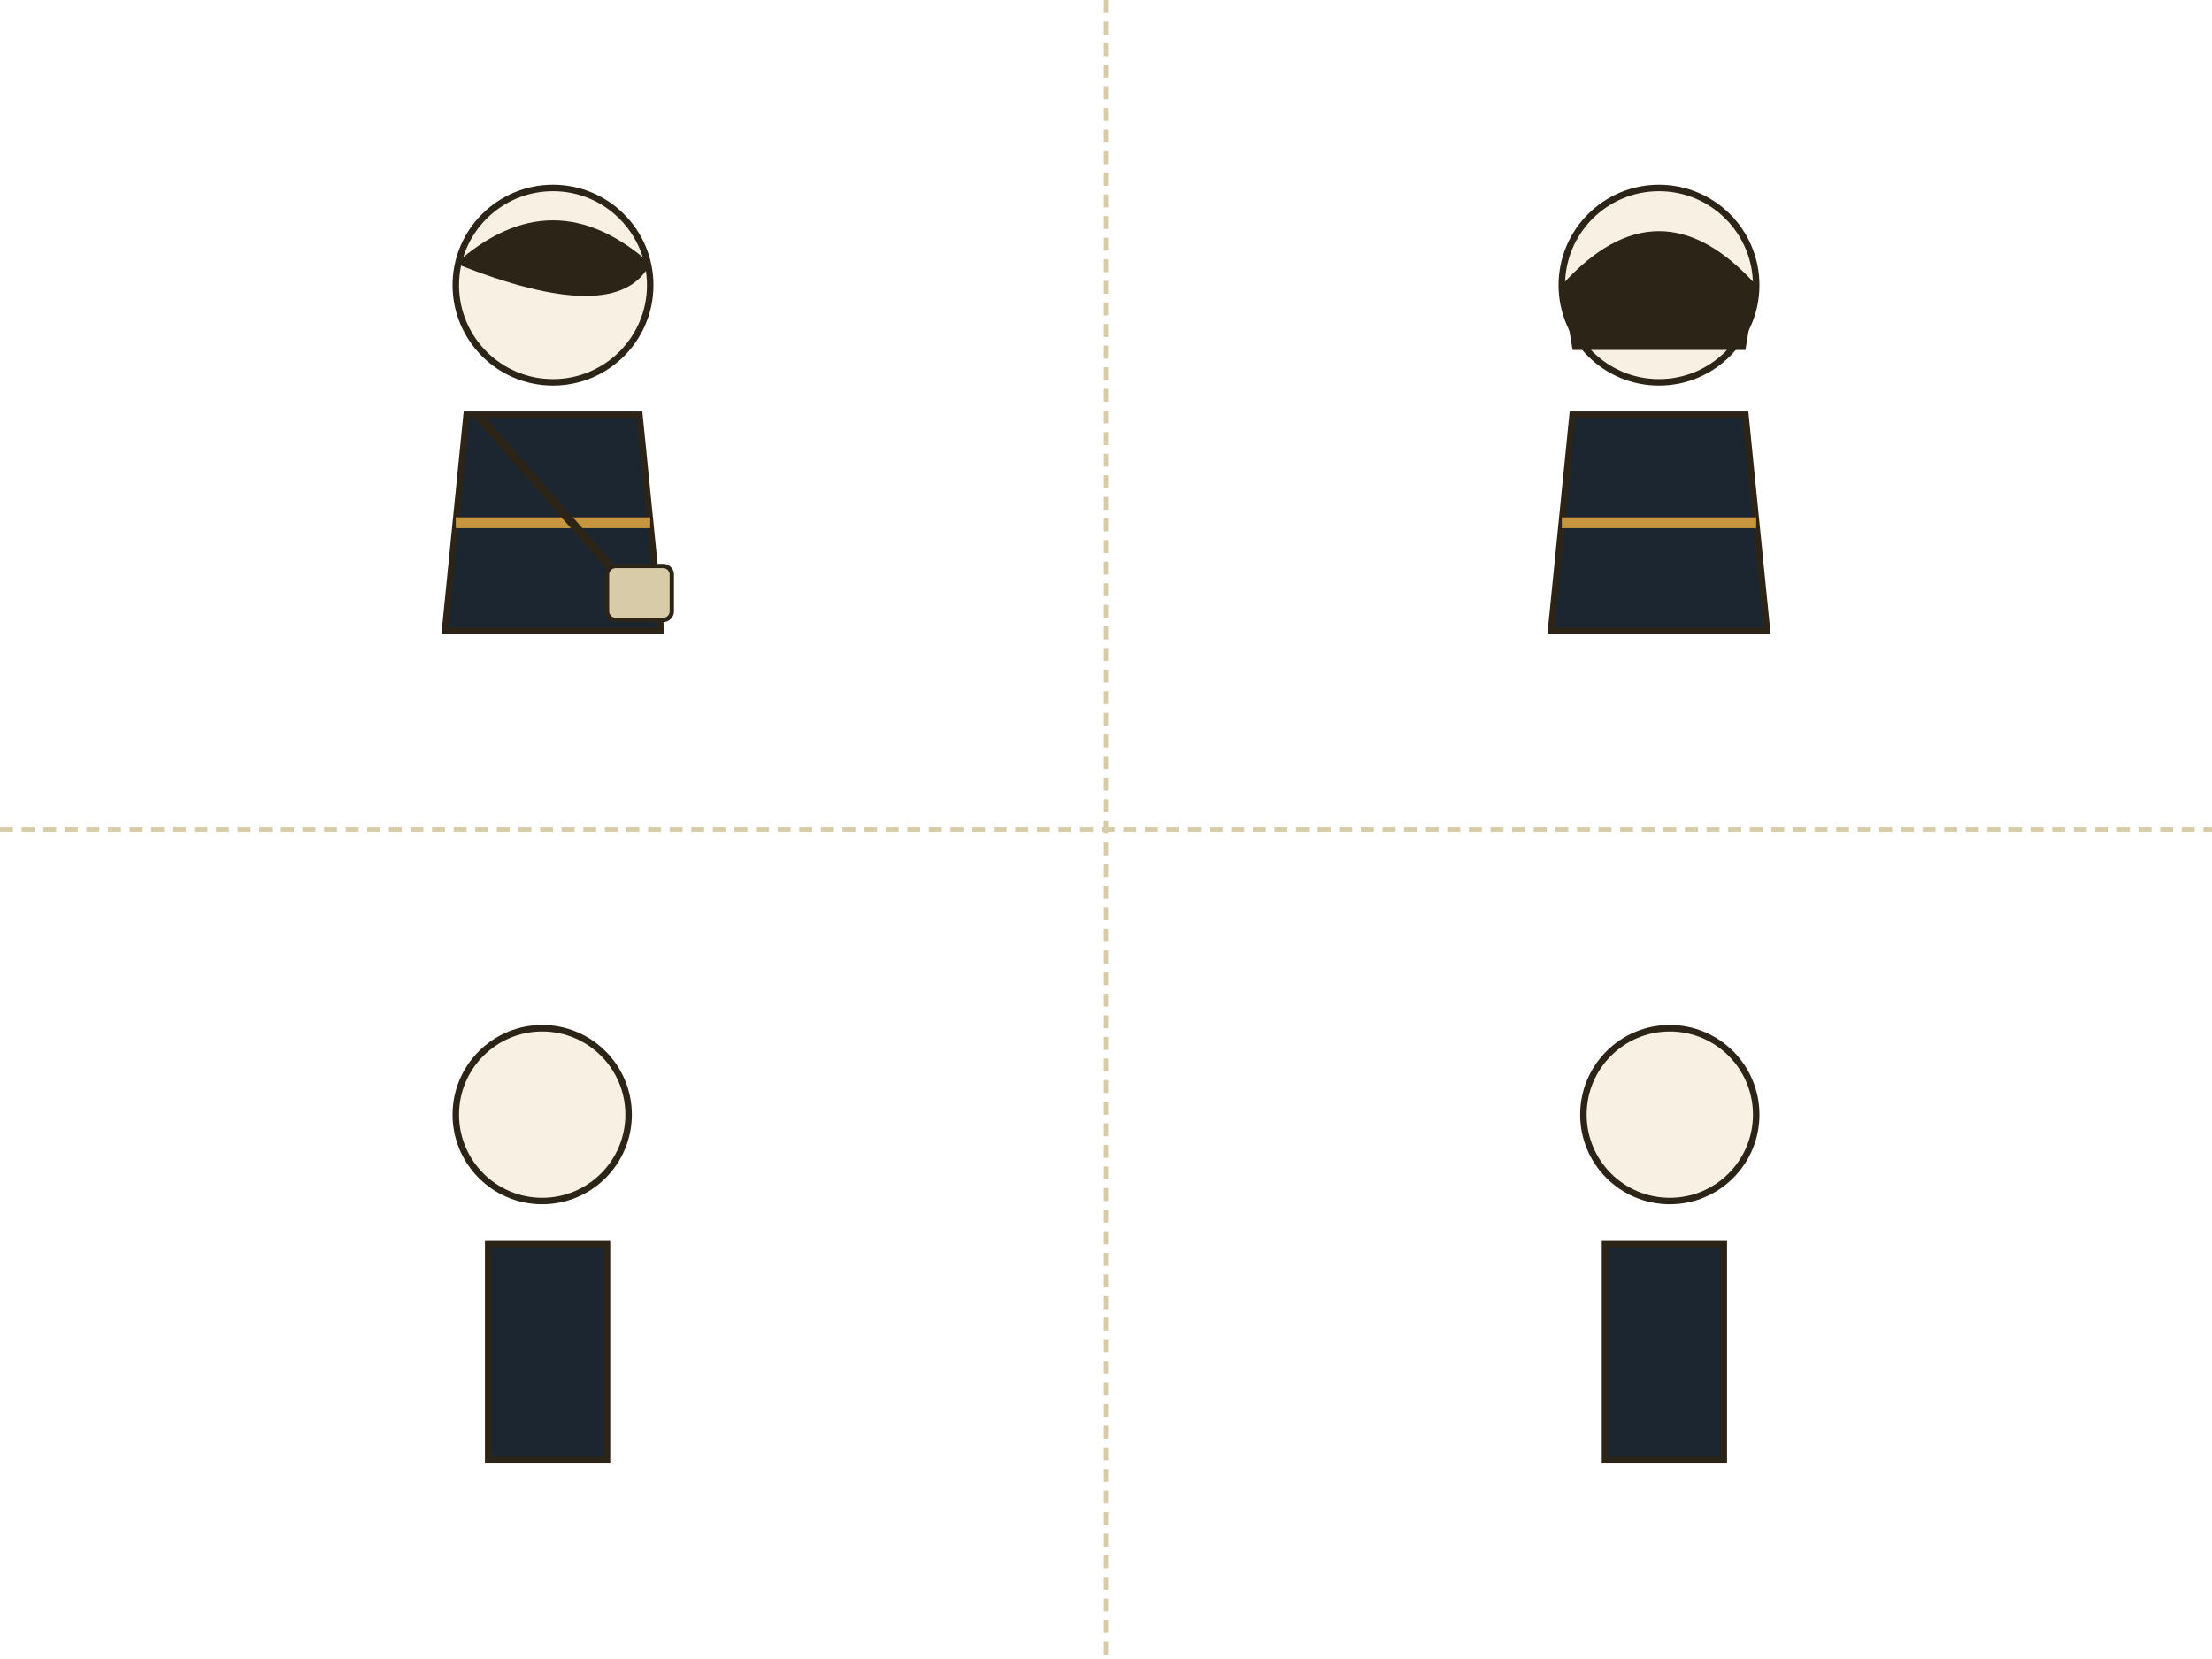
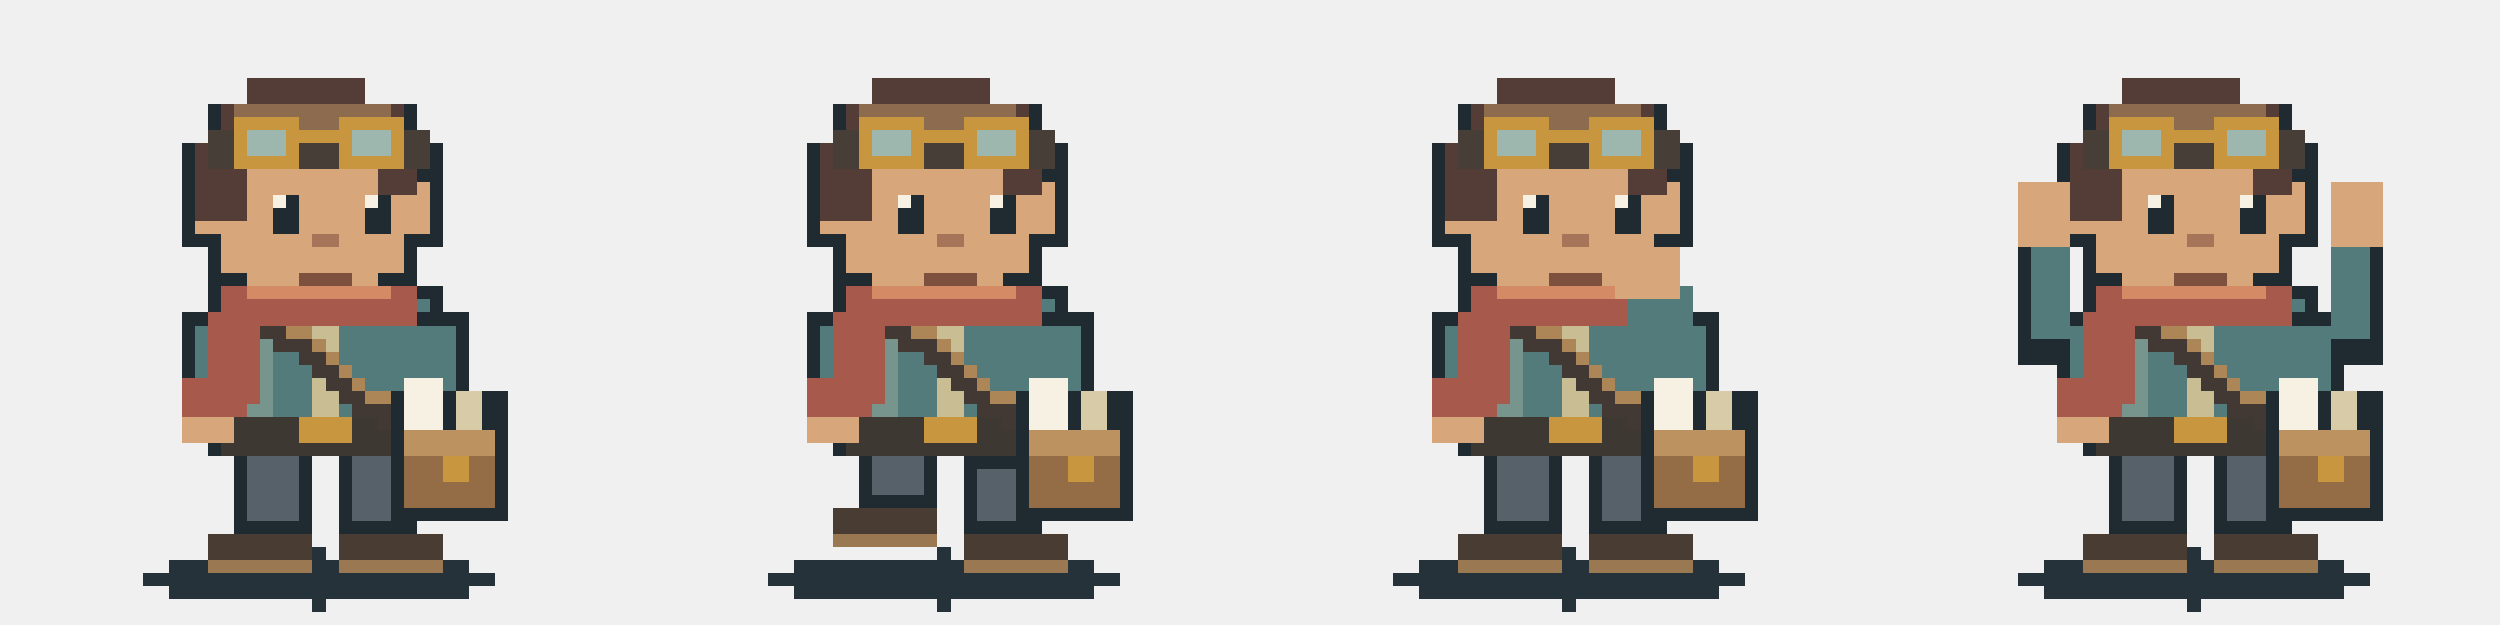
- <svg xmlns="http://www.w3.org/2000/svg" viewBox="0 0 1024 768" width="100%" height="100%">
-   <rect width="1024" height="768" fill="#ffffff" />
-   <line x1="512" y1="0" x2="512" y2="768" stroke="#d8cca8" stroke-width="2" stroke-dasharray="6,4" />
-   <line x1="0" y1="384" x2="1024" y2="384" stroke="#d8cca8" stroke-width="2" stroke-dasharray="6,4" />
-   <g transform="translate(256, 192)">
-     <circle cx="0" cy="-60" r="45" fill="#f7f1e3" stroke="#2c2416" stroke-width="3" />
-     <path d="M -45 -70 Q 0 -110 45 -70 Q 30 -40 -45 -70" fill="#2c2416" />
-     <path d="M -40 0 L 40 0 L 50 100 L -50 100 Z" fill="#1c2631" stroke="#2c2416" stroke-width="3" />
-     <line x1="-45" y1="50" x2="45" y2="50" stroke="#c8963e" stroke-width="5" />
-     <line x1="-35" y1="0" x2="35" y2="80" stroke="#2c2416" stroke-width="4" />
-     <rect x="25" y="70" width="30" height="25" rx="4" fill="#d8cca8" stroke="#2c2416" stroke-width="2" />
-   </g>
-   <g transform="translate(768, 192)">
-     <circle cx="0" cy="-60" r="45" fill="#f7f1e3" stroke="#2c2416" stroke-width="3" />
-     <path d="M -45 -60 Q 0 -110 45 -60 L 40 -30 L -40 -30 Z" fill="#2c2416" />
-     <path d="M -40 0 L 40 0 L 50 100 L -50 100 Z" fill="#1c2631" stroke="#2c2416" stroke-width="3" />
-     <line x1="-45" y1="50" x2="45" y2="50" stroke="#c8963e" stroke-width="5" />
-   </g>
-   <g transform="translate(256, 576)">
-     <circle cx="-5" cy="-60" r="40" fill="#f7f1e3" stroke="#2c2416" stroke-width="3" />
-     <path d="M -30 0 L 25 0 L 25 100 L -30 100 Z" fill="#1c2631" stroke="#2c2416" stroke-width="3" />
-   </g>
-   <g transform="translate(768, 576)">
-     <circle cx="5" cy="-60" r="40" fill="#f7f1e3" stroke="#2c2416" stroke-width="3" />
-     <path d="M -25 0 L 30 0 L 30 100 L -25 100 Z" fill="#1c2631" stroke="#2c2416" stroke-width="3" />
+ <svg xmlns="http://www.w3.org/2000/svg" viewBox="0 0 768 192" width="768" height="192" shape-rendering="crispEdges">
+   <g transform="scale(4 4)">
+     <rect x="19" y="6" width="9" height="2" fill="#533d36" />
+     <rect x="67" y="6" width="9" height="2" fill="#533d36" />
+     <rect x="115" y="6" width="9" height="2" fill="#533d36" />
+     <rect x="163" y="6" width="9" height="2" fill="#533d36" />
+     <rect x="18" y="8" width="12" height="1" fill="#8d6b4e" />
+     <rect x="30" y="8" width="1" height="1" fill="#533d36" />
+     <rect x="66" y="8" width="12" height="1" fill="#8d6b4e" />
+     <rect x="78" y="8" width="1" height="1" fill="#533d36" />
+     <rect x="114" y="8" width="12" height="1" fill="#8d6b4e" />
+     <rect x="126" y="8" width="1" height="1" fill="#533d36" />
+     <rect x="162" y="8" width="12" height="1" fill="#8d6b4e" />
+     <rect x="174" y="8" width="1" height="1" fill="#533d36" />
+     <rect x="16" y="8" width="1" height="2" fill="#202b31" />
+     <rect x="17" y="8" width="1" height="2" fill="#533d36" />
+     <rect x="18" y="9" width="5" height="1" fill="#c8963e" />
+     <rect x="23" y="9" width="3" height="1" fill="#8d6b4e" />
+     <rect x="26" y="9" width="5" height="1" fill="#c8963e" />
+     <rect x="31" y="8" width="1" height="2" fill="#202b31" />
+     <rect x="64" y="8" width="1" height="2" fill="#202b31" />
+     <rect x="65" y="8" width="1" height="2" fill="#533d36" />
+     <rect x="66" y="9" width="5" height="1" fill="#c8963e" />
+     <rect x="71" y="9" width="3" height="1" fill="#8d6b4e" />
+     <rect x="74" y="9" width="5" height="1" fill="#c8963e" />
+     <rect x="79" y="8" width="1" height="2" fill="#202b31" />
+     <rect x="112" y="8" width="1" height="2" fill="#202b31" />
+     <rect x="113" y="8" width="1" height="2" fill="#533d36" />
+     <rect x="114" y="9" width="5" height="1" fill="#c8963e" />
+     <rect x="119" y="9" width="3" height="1" fill="#8d6b4e" />
+     <rect x="122" y="9" width="5" height="1" fill="#c8963e" />
+     <rect x="127" y="8" width="1" height="2" fill="#202b31" />
+     <rect x="160" y="8" width="1" height="2" fill="#202b31" />
+     <rect x="161" y="8" width="1" height="2" fill="#533d36" />
+     <rect x="162" y="9" width="5" height="1" fill="#c8963e" />
+     <rect x="167" y="9" width="3" height="1" fill="#8d6b4e" />
+     <rect x="170" y="9" width="5" height="1" fill="#c8963e" />
+     <rect x="175" y="8" width="1" height="2" fill="#202b31" />
+     <rect x="22" y="10" width="5" height="1" fill="#c8963e" />
+     <rect x="70" y="10" width="5" height="1" fill="#c8963e" />
+     <rect x="118" y="10" width="5" height="1" fill="#c8963e" />
+     <rect x="166" y="10" width="5" height="1" fill="#c8963e" />
+     <rect x="18" y="10" width="1" height="2" fill="#c8963e" />
+     <rect x="19" y="10" width="3" height="2" fill="#9db6ae" />
+     <rect x="22" y="11" width="1" height="1" fill="#c8963e" />
+     <rect x="26" y="11" width="1" height="1" fill="#c8963e" />
+     <rect x="27" y="10" width="3" height="2" fill="#9db6ae" />
+     <rect x="30" y="10" width="1" height="2" fill="#c8963e" />
+     <rect x="66" y="10" width="1" height="2" fill="#c8963e" />
+     <rect x="67" y="10" width="3" height="2" fill="#9db6ae" />
+     <rect x="70" y="11" width="1" height="1" fill="#c8963e" />
+     <rect x="74" y="11" width="1" height="1" fill="#c8963e" />
+     <rect x="75" y="10" width="3" height="2" fill="#9db6ae" />
+     <rect x="78" y="10" width="1" height="2" fill="#c8963e" />
+     <rect x="114" y="10" width="1" height="2" fill="#c8963e" />
+     <rect x="115" y="10" width="3" height="2" fill="#9db6ae" />
+     <rect x="118" y="11" width="1" height="1" fill="#c8963e" />
+     <rect x="122" y="11" width="1" height="1" fill="#c8963e" />
+     <rect x="123" y="10" width="3" height="2" fill="#9db6ae" />
+     <rect x="126" y="10" width="1" height="2" fill="#c8963e" />
+     <rect x="162" y="10" width="1" height="2" fill="#c8963e" />
+     <rect x="163" y="10" width="3" height="2" fill="#9db6ae" />
+     <rect x="166" y="11" width="1" height="1" fill="#c8963e" />
+     <rect x="170" y="11" width="1" height="1" fill="#c8963e" />
+     <rect x="171" y="10" width="3" height="2" fill="#9db6ae" />
+     <rect x="174" y="10" width="1" height="2" fill="#c8963e" />
+     <rect x="15" y="11" width="1" height="2" fill="#533d36" />
+     <rect x="16" y="10" width="2" height="3" fill="#473f37" />
+     <rect x="18" y="12" width="5" height="1" fill="#c8963e" />
+     <rect x="23" y="11" width="3" height="2" fill="#473f37" />
+     <rect x="26" y="12" width="5" height="1" fill="#c8963e" />
+     <rect x="31" y="10" width="2" height="3" fill="#473f37" />
+     <rect x="33" y="11" width="1" height="2" fill="#202b31" />
+     <rect x="63" y="11" width="1" height="2" fill="#533d36" />
+     <rect x="64" y="10" width="2" height="3" fill="#473f37" />
+     <rect x="66" y="12" width="5" height="1" fill="#c8963e" />
+     <rect x="71" y="11" width="3" height="2" fill="#473f37" />
+     <rect x="74" y="12" width="5" height="1" fill="#c8963e" />
+     <rect x="79" y="10" width="2" height="3" fill="#473f37" />
+     <rect x="81" y="11" width="1" height="2" fill="#202b31" />
+     <rect x="111" y="11" width="1" height="2" fill="#533d36" />
+     <rect x="112" y="10" width="2" height="3" fill="#473f37" />
+     <rect x="114" y="12" width="5" height="1" fill="#c8963e" />
+     <rect x="119" y="11" width="3" height="2" fill="#473f37" />
+     <rect x="122" y="12" width="5" height="1" fill="#c8963e" />
+     <rect x="127" y="10" width="2" height="3" fill="#473f37" />
+     <rect x="129" y="11" width="1" height="2" fill="#202b31" />
+     <rect x="159" y="11" width="1" height="2" fill="#533d36" />
+     <rect x="160" y="10" width="2" height="3" fill="#473f37" />
+     <rect x="162" y="12" width="5" height="1" fill="#c8963e" />
+     <rect x="167" y="11" width="3" height="2" fill="#473f37" />
+     <rect x="170" y="12" width="5" height="1" fill="#c8963e" />
+     <rect x="175" y="10" width="2" height="3" fill="#473f37" />
+     <rect x="177" y="11" width="1" height="2" fill="#202b31" />
+     <rect x="32" y="13" width="2" height="1" fill="#202b31" />
+     <rect x="80" y="13" width="2" height="1" fill="#202b31" />
+     <rect x="128" y="13" width="2" height="1" fill="#202b31" />
+     <rect x="158" y="11" width="1" height="3" fill="#202b31" />
+     <rect x="176" y="13" width="2" height="1" fill="#202b31" />
+     <rect x="19" y="13" width="10" height="2" fill="#d7a77b" />
+     <rect x="29" y="13" width="3" height="2" fill="#533d36" />
+     <rect x="32" y="14" width="1" height="1" fill="#d7a77b" />
+     <rect x="67" y="13" width="10" height="2" fill="#d7a77b" />
+     <rect x="77" y="13" width="3" height="2" fill="#533d36" />
+     <rect x="80" y="14" width="1" height="1" fill="#d7a77b" />
+     <rect x="115" y="13" width="10" height="2" fill="#d7a77b" />
+     <rect x="125" y="13" width="3" height="2" fill="#533d36" />
+     <rect x="128" y="14" width="1" height="1" fill="#d7a77b" />
+     <rect x="163" y="13" width="10" height="2" fill="#d7a77b" />
+     <rect x="173" y="13" width="3" height="2" fill="#533d36" />
+     <rect x="176" y="14" width="1" height="1" fill="#d7a77b" />
+     <rect x="21" y="15" width="1" height="1" fill="#f7f1e3" />
+     <rect x="22" y="15" width="1" height="1" fill="#202b31" />
+     <rect x="28" y="15" width="1" height="1" fill="#f7f1e3" />
+     <rect x="29" y="15" width="1" height="1" fill="#202b31" />
+     <rect x="69" y="15" width="1" height="1" fill="#f7f1e3" />
+     <rect x="70" y="15" width="1" height="1" fill="#202b31" />
+     <rect x="76" y="15" width="1" height="1" fill="#f7f1e3" />
+     <rect x="77" y="15" width="1" height="1" fill="#202b31" />
+     <rect x="117" y="15" width="1" height="1" fill="#f7f1e3" />
+     <rect x="118" y="15" width="1" height="1" fill="#202b31" />
+     <rect x="124" y="15" width="1" height="1" fill="#f7f1e3" />
+     <rect x="125" y="15" width="1" height="1" fill="#202b31" />
+     <rect x="165" y="15" width="1" height="1" fill="#f7f1e3" />
+     <rect x="166" y="15" width="1" height="1" fill="#202b31" />
+     <rect x="172" y="15" width="1" height="1" fill="#f7f1e3" />
+     <rect x="173" y="15" width="1" height="1" fill="#202b31" />
+     <rect x="15" y="13" width="4" height="4" fill="#533d36" />
+     <rect x="19" y="15" width="2" height="2" fill="#d7a77b" />
+     <rect x="63" y="13" width="4" height="4" fill="#533d36" />
+     <rect x="67" y="15" width="2" height="2" fill="#d7a77b" />
+     <rect x="111" y="13" width="4" height="4" fill="#533d36" />
+     <rect x="115" y="15" width="2" height="2" fill="#d7a77b" />
+     <rect x="155" y="14" width="4" height="3" fill="#d7a77b" />
+     <rect x="159" y="13" width="4" height="4" fill="#533d36" />
+     <rect x="163" y="15" width="2" height="2" fill="#d7a77b" />
+     <rect x="14" y="11" width="1" height="7" fill="#202b31" />
+     <rect x="15" y="17" width="6" height="1" fill="#d7a77b" />
+     <rect x="21" y="16" width="2" height="2" fill="#202b31" />
+     <rect x="23" y="15" width="5" height="3" fill="#d7a77b" />
+     <rect x="28" y="16" width="2" height="2" fill="#202b31" />
+     <rect x="30" y="15" width="3" height="3" fill="#d7a77b" />
+     <rect x="33" y="14" width="1" height="4" fill="#202b31" />
+     <rect x="62" y="11" width="1" height="7" fill="#202b31" />
+     <rect x="63" y="17" width="6" height="1" fill="#d7a77b" />
+     <rect x="69" y="16" width="2" height="2" fill="#202b31" />
+     <rect x="71" y="15" width="5" height="3" fill="#d7a77b" />
+     <rect x="76" y="16" width="2" height="2" fill="#202b31" />
+     <rect x="78" y="15" width="3" height="3" fill="#d7a77b" />
+     <rect x="81" y="14" width="1" height="4" fill="#202b31" />
+     <rect x="110" y="11" width="1" height="7" fill="#202b31" />
+     <rect x="111" y="17" width="6" height="1" fill="#d7a77b" />
+     <rect x="117" y="16" width="2" height="2" fill="#202b31" />
+     <rect x="119" y="15" width="5" height="3" fill="#d7a77b" />
+     <rect x="124" y="16" width="2" height="2" fill="#202b31" />
+     <rect x="126" y="15" width="3" height="3" fill="#d7a77b" />
+     <rect x="129" y="14" width="1" height="4" fill="#202b31" />
+     <rect x="155" y="17" width="10" height="1" fill="#d7a77b" />
+     <rect x="165" y="16" width="2" height="2" fill="#202b31" />
+     <rect x="167" y="15" width="5" height="3" fill="#d7a77b" />
+     <rect x="172" y="16" width="2" height="2" fill="#202b31" />
+     <rect x="174" y="15" width="3" height="3" fill="#d7a77b" />
+     <rect x="177" y="14" width="1" height="4" fill="#202b31" />
+     <rect x="14" y="18" width="3" height="1" fill="#202b31" />
+     <rect x="17" y="18" width="7" height="1" fill="#d7a77b" />
+     <rect x="24" y="18" width="2" height="1" fill="#a67458" />
+     <rect x="26" y="18" width="5" height="1" fill="#d7a77b" />
+     <rect x="31" y="18" width="3" height="1" fill="#202b31" />
+     <rect x="62" y="18" width="3" height="1" fill="#202b31" />
+     <rect x="65" y="18" width="7" height="1" fill="#d7a77b" />
+     <rect x="72" y="18" width="2" height="1" fill="#a67458" />
+     <rect x="74" y="18" width="5" height="1" fill="#d7a77b" />
+     <rect x="79" y="18" width="3" height="1" fill="#202b31" />
+     <rect x="110" y="18" width="3" height="1" fill="#202b31" />
+     <rect x="113" y="18" width="7" height="1" fill="#d7a77b" />
+     <rect x="120" y="18" width="2" height="1" fill="#a67458" />
+     <rect x="122" y="18" width="5" height="1" fill="#d7a77b" />
+     <rect x="127" y="18" width="3" height="1" fill="#202b31" />
+     <rect x="155" y="18" width="4" height="1" fill="#d7a77b" />
+     <rect x="159" y="18" width="2" height="1" fill="#202b31" />
+     <rect x="161" y="18" width="7" height="1" fill="#d7a77b" />
+     <rect x="168" y="18" width="2" height="1" fill="#a67458" />
+     <rect x="170" y="18" width="5" height="1" fill="#d7a77b" />
+     <rect x="175" y="18" width="3" height="1" fill="#202b31" />
+     <rect x="179" y="14" width="4" height="5" fill="#d7a77b" />
+     <rect x="16" y="19" width="1" height="2" fill="#202b31" />
+     <rect x="17" y="19" width="14" height="2" fill="#d7a77b" />
+     <rect x="31" y="19" width="1" height="2" fill="#202b31" />
+     <rect x="64" y="19" width="1" height="2" fill="#202b31" />
+     <rect x="65" y="19" width="14" height="2" fill="#d7a77b" />
+     <rect x="79" y="19" width="1" height="2" fill="#202b31" />
+     <rect x="112" y="19" width="1" height="2" fill="#202b31" />
+     <rect x="113" y="19" width="16" height="2" fill="#d7a77b" />
+     <rect x="160" y="19" width="1" height="2" fill="#202b31" />
+     <rect x="161" y="19" width="14" height="2" fill="#d7a77b" />
+     <rect x="175" y="19" width="1" height="2" fill="#202b31" />
+     <rect x="16" y="21" width="3" height="1" fill="#202b31" />
+     <rect x="19" y="21" width="4" height="1" fill="#d7a77b" />
+     <rect x="23" y="21" width="4" height="1" fill="#7d513e" />
+     <rect x="27" y="21" width="2" height="1" fill="#d7a77b" />
+     <rect x="29" y="21" width="3" height="1" fill="#202b31" />
+     <rect x="64" y="21" width="3" height="1" fill="#202b31" />
+     <rect x="67" y="21" width="4" height="1" fill="#d7a77b" />
+     <rect x="71" y="21" width="4" height="1" fill="#7d513e" />
+     <rect x="75" y="21" width="2" height="1" fill="#d7a77b" />
+     <rect x="77" y="21" width="3" height="1" fill="#202b31" />
+     <rect x="112" y="21" width="3" height="1" fill="#202b31" />
+     <rect x="115" y="21" width="4" height="1" fill="#d7a77b" />
+     <rect x="119" y="21" width="4" height="1" fill="#7d513e" />
+     <rect x="123" y="21" width="6" height="1" fill="#d7a77b" />
+     <rect x="160" y="21" width="3" height="1" fill="#202b31" />
+     <rect x="163" y="21" width="4" height="1" fill="#d7a77b" />
+     <rect x="167" y="21" width="4" height="1" fill="#7d513e" />
+     <rect x="171" y="21" width="2" height="1" fill="#d7a77b" />
+     <rect x="173" y="21" width="3" height="1" fill="#202b31" />
+     <rect x="17" y="22" width="2" height="1" fill="#a7594b" />
+     <rect x="19" y="22" width="11" height="1" fill="#d48a64" />
+     <rect x="30" y="22" width="2" height="1" fill="#a7594b" />
+     <rect x="32" y="22" width="2" height="1" fill="#202b31" />
+     <rect x="65" y="22" width="2" height="1" fill="#a7594b" />
+     <rect x="67" y="22" width="11" height="1" fill="#d48a64" />
+     <rect x="78" y="22" width="2" height="1" fill="#a7594b" />
+     <rect x="80" y="22" width="2" height="1" fill="#202b31" />
+     <rect x="113" y="22" width="2" height="1" fill="#a7594b" />
+     <rect x="115" y="22" width="9" height="1" fill="#d48a64" />
+     <rect x="124" y="22" width="5" height="1" fill="#d7a77b" />
+     <rect x="129" y="22" width="1" height="1" fill="#547b7c" />
+     <rect x="161" y="22" width="2" height="1" fill="#a7594b" />
+     <rect x="163" y="22" width="11" height="1" fill="#d48a64" />
+     <rect x="174" y="22" width="2" height="1" fill="#a7594b" />
+     <rect x="176" y="22" width="2" height="1" fill="#202b31" />
+     <rect x="16" y="22" width="1" height="2" fill="#202b31" />
+     <rect x="17" y="23" width="15" height="1" fill="#a7594b" />
+     <rect x="32" y="23" width="1" height="1" fill="#547b7c" />
+     <rect x="33" y="23" width="1" height="1" fill="#202b31" />
+     <rect x="64" y="22" width="1" height="2" fill="#202b31" />
+     <rect x="65" y="23" width="15" height="1" fill="#a7594b" />
+     <rect x="80" y="23" width="1" height="1" fill="#547b7c" />
+     <rect x="81" y="23" width="1" height="1" fill="#202b31" />
+     <rect x="112" y="22" width="1" height="2" fill="#202b31" />
+     <rect x="113" y="23" width="12" height="1" fill="#a7594b" />
+     <rect x="160" y="22" width="1" height="2" fill="#202b31" />
+     <rect x="161" y="23" width="15" height="1" fill="#a7594b" />
+     <rect x="176" y="23" width="1" height="1" fill="#547b7c" />
+     <rect x="177" y="23" width="1" height="1" fill="#202b31" />
+     <rect x="14" y="24" width="2" height="1" fill="#202b31" />
+     <rect x="16" y="24" width="16" height="1" fill="#a7594b" />
+     <rect x="32" y="24" width="4" height="1" fill="#202b31" />
+     <rect x="62" y="24" width="2" height="1" fill="#202b31" />
+     <rect x="64" y="24" width="16" height="1" fill="#a7594b" />
+     <rect x="80" y="24" width="4" height="1" fill="#202b31" />
+     <rect x="110" y="24" width="2" height="1" fill="#202b31" />
+     <rect x="112" y="24" width="13" height="1" fill="#a7594b" />
+     <rect x="125" y="23" width="5" height="2" fill="#547b7c" />
+     <rect x="130" y="24" width="2" height="1" fill="#202b31" />
+     <rect x="156" y="19" width="3" height="6" fill="#547b7c" />
+     <rect x="159" y="24" width="1" height="1" fill="#202b31" />
+     <rect x="160" y="24" width="16" height="1" fill="#a7594b" />
+     <rect x="176" y="24" width="3" height="1" fill="#202b31" />
+     <rect x="179" y="19" width="3" height="6" fill="#547b7c" />
+     <rect x="20" y="25" width="2" height="1" fill="#423934" />
+     <rect x="22" y="25" width="2" height="1" fill="#ad8657" />
+     <rect x="24" y="25" width="2" height="1" fill="#c9bd94" />
+     <rect x="68" y="25" width="2" height="1" fill="#423934" />
+     <rect x="70" y="25" width="2" height="1" fill="#ad8657" />
+     <rect x="72" y="25" width="2" height="1" fill="#c9bd94" />
+     <rect x="116" y="25" width="2" height="1" fill="#423934" />
+     <rect x="118" y="25" width="2" height="1" fill="#ad8657" />
+     <rect x="120" y="25" width="2" height="1" fill="#c9bd94" />
+     <rect x="155" y="19" width="1" height="7" fill="#202b31" />
+     <rect x="156" y="25" width="4" height="1" fill="#547b7c" />
+     <rect x="164" y="25" width="2" height="1" fill="#423934" />
+     <rect x="166" y="25" width="2" height="1" fill="#ad8657" />
+     <rect x="168" y="25" width="2" height="1" fill="#c9bd94" />
+     <rect x="170" y="25" width="12" height="1" fill="#547b7c" />
+     <rect x="182" y="19" width="1" height="7" fill="#202b31" />
+     <rect x="21" y="26" width="3" height="1" fill="#423934" />
+     <rect x="24" y="26" width="1" height="1" fill="#ad8657" />
+     <rect x="25" y="26" width="1" height="1" fill="#c9bd94" />
+     <rect x="69" y="26" width="3" height="1" fill="#423934" />
+     <rect x="72" y="26" width="1" height="1" fill="#ad8657" />
+     <rect x="73" y="26" width="1" height="1" fill="#c9bd94" />
+     <rect x="117" y="26" width="3" height="1" fill="#423934" />
+     <rect x="120" y="26" width="1" height="1" fill="#ad8657" />
+     <rect x="121" y="26" width="1" height="1" fill="#c9bd94" />
+     <rect x="165" y="26" width="3" height="1" fill="#423934" />
+     <rect x="168" y="26" width="1" height="1" fill="#ad8657" />
+     <rect x="169" y="26" width="1" height="1" fill="#c9bd94" />
+     <rect x="21" y="27" width="2" height="1" fill="#547b7c" />
+     <rect x="23" y="27" width="2" height="1" fill="#423934" />
+     <rect x="25" y="27" width="1" height="1" fill="#ad8657" />
+     <rect x="26" y="25" width="9" height="3" fill="#547b7c" />
+     <rect x="69" y="27" width="2" height="1" fill="#547b7c" />
+     <rect x="71" y="27" width="2" height="1" fill="#423934" />
+     <rect x="73" y="27" width="1" height="1" fill="#ad8657" />
+     <rect x="74" y="25" width="9" height="3" fill="#547b7c" />
+     <rect x="117" y="27" width="2" height="1" fill="#547b7c" />
+     <rect x="119" y="27" width="2" height="1" fill="#423934" />
+     <rect x="121" y="27" width="1" height="1" fill="#ad8657" />
+     <rect x="122" y="25" width="9" height="3" fill="#547b7c" />
+     <rect x="155" y="26" width="4" height="2" fill="#202b31" />
+     <rect x="165" y="27" width="2" height="1" fill="#547b7c" />
+     <rect x="167" y="27" width="2" height="1" fill="#423934" />
+     <rect x="169" y="27" width="1" height="1" fill="#ad8657" />
+     <rect x="170" y="26" width="9" height="2" fill="#547b7c" />
+     <rect x="179" y="26" width="4" height="2" fill="#202b31" />
+     <rect x="14" y="25" width="1" height="4" fill="#202b31" />
+     <rect x="15" y="25" width="1" height="4" fill="#547b7c" />
+     <rect x="16" y="25" width="4" height="4" fill="#a7594b" />
+     <rect x="24" y="28" width="2" height="1" fill="#423934" />
+     <rect x="26" y="28" width="1" height="1" fill="#ad8657" />
+     <rect x="27" y="28" width="8" height="1" fill="#547b7c" />
+     <rect x="62" y="25" width="1" height="4" fill="#202b31" />
+     <rect x="63" y="25" width="1" height="4" fill="#547b7c" />
+     <rect x="64" y="25" width="4" height="4" fill="#a7594b" />
+     <rect x="72" y="28" width="2" height="1" fill="#423934" />
+     <rect x="74" y="28" width="1" height="1" fill="#ad8657" />
+     <rect x="75" y="28" width="8" height="1" fill="#547b7c" />
+     <rect x="110" y="25" width="1" height="4" fill="#202b31" />
+     <rect x="111" y="25" width="1" height="4" fill="#547b7c" />
+     <rect x="112" y="25" width="4" height="4" fill="#a7594b" />
+     <rect x="120" y="28" width="2" height="1" fill="#423934" />
+     <rect x="122" y="28" width="1" height="1" fill="#ad8657" />
+     <rect x="123" y="28" width="8" height="1" fill="#547b7c" />
+     <rect x="158" y="28" width="1" height="1" fill="#202b31" />
+     <rect x="159" y="26" width="1" height="3" fill="#547b7c" />
+     <rect x="160" y="25" width="4" height="4" fill="#a7594b" />
+     <rect x="168" y="28" width="2" height="1" fill="#423934" />
+     <rect x="170" y="28" width="1" height="1" fill="#ad8657" />
+     <rect x="171" y="28" width="8" height="1" fill="#547b7c" />
+     <rect x="24" y="29" width="1" height="1" fill="#c9bd94" />
+     <rect x="25" y="29" width="2" height="1" fill="#423934" />
+     <rect x="27" y="29" width="1" height="1" fill="#ad8657" />
+     <rect x="28" y="29" width="3" height="1" fill="#547b7c" />
+     <rect x="34" y="29" width="1" height="1" fill="#547b7c" />
+     <rect x="35" y="25" width="1" height="5" fill="#202b31" />
+     <rect x="72" y="29" width="1" height="1" fill="#c9bd94" />
+     <rect x="73" y="29" width="2" height="1" fill="#423934" />
+     <rect x="75" y="29" width="1" height="1" fill="#ad8657" />
+     <rect x="76" y="29" width="3" height="1" fill="#547b7c" />
+     <rect x="82" y="29" width="1" height="1" fill="#547b7c" />
+     <rect x="83" y="25" width="1" height="5" fill="#202b31" />
+     <rect x="120" y="29" width="1" height="1" fill="#c9bd94" />
+     <rect x="121" y="29" width="2" height="1" fill="#423934" />
+     <rect x="123" y="29" width="1" height="1" fill="#ad8657" />
+     <rect x="124" y="29" width="3" height="1" fill="#547b7c" />
+     <rect x="130" y="29" width="1" height="1" fill="#547b7c" />
+     <rect x="131" y="25" width="1" height="5" fill="#202b31" />
+     <rect x="168" y="29" width="1" height="1" fill="#c9bd94" />
+     <rect x="169" y="29" width="2" height="1" fill="#423934" />
+     <rect x="171" y="29" width="1" height="1" fill="#ad8657" />
+     <rect x="172" y="29" width="3" height="1" fill="#547b7c" />
+     <rect x="178" y="29" width="1" height="1" fill="#547b7c" />
+     <rect x="179" y="28" width="1" height="2" fill="#202b31" />
+     <rect x="14" y="29" width="6" height="2" fill="#a7594b" />
+     <rect x="20" y="26" width="1" height="5" fill="#77958d" />
+     <rect x="26" y="30" width="2" height="1" fill="#423934" />
+     <rect x="28" y="30" width="2" height="1" fill="#ad8657" />
+     <rect x="62" y="29" width="6" height="2" fill="#a7594b" />
+     <rect x="68" y="26" width="1" height="5" fill="#77958d" />
+     <rect x="74" y="30" width="2" height="1" fill="#423934" />
+     <rect x="76" y="30" width="2" height="1" fill="#ad8657" />
+     <rect x="110" y="29" width="6" height="2" fill="#a7594b" />
+     <rect x="116" y="26" width="1" height="5" fill="#77958d" />
+     <rect x="122" y="30" width="2" height="1" fill="#423934" />
+     <rect x="124" y="30" width="2" height="1" fill="#ad8657" />
+     <rect x="158" y="29" width="6" height="2" fill="#a7594b" />
+     <rect x="164" y="26" width="1" height="5" fill="#77958d" />
+     <rect x="170" y="30" width="2" height="1" fill="#423934" />
+     <rect x="172" y="30" width="2" height="1" fill="#ad8657" />
+     <rect x="14" y="31" width="5" height="1" fill="#a7594b" />
+     <rect x="19" y="31" width="2" height="1" fill="#77958d" />
+     <rect x="21" y="28" width="3" height="4" fill="#547b7c" />
+     <rect x="24" y="30" width="2" height="2" fill="#c9bd94" />
+     <rect x="26" y="31" width="1" height="1" fill="#547b7c" />
+     <rect x="27" y="31" width="3" height="1" fill="#423934" />
+     <rect x="62" y="31" width="5" height="1" fill="#a7594b" />
+     <rect x="67" y="31" width="2" height="1" fill="#77958d" />
+     <rect x="69" y="28" width="3" height="4" fill="#547b7c" />
+     <rect x="72" y="30" width="2" height="2" fill="#c9bd94" />
+     <rect x="74" y="31" width="1" height="1" fill="#547b7c" />
+     <rect x="75" y="31" width="3" height="1" fill="#423934" />
+     <rect x="110" y="31" width="5" height="1" fill="#a7594b" />
+     <rect x="115" y="31" width="2" height="1" fill="#77958d" />
+     <rect x="117" y="28" width="3" height="4" fill="#547b7c" />
+     <rect x="120" y="30" width="2" height="2" fill="#c9bd94" />
+     <rect x="122" y="31" width="1" height="1" fill="#547b7c" />
+     <rect x="123" y="31" width="3" height="1" fill="#423934" />
+     <rect x="158" y="31" width="5" height="1" fill="#a7594b" />
+     <rect x="163" y="31" width="2" height="1" fill="#77958d" />
+     <rect x="165" y="28" width="3" height="4" fill="#547b7c" />
+     <rect x="168" y="30" width="2" height="2" fill="#c9bd94" />
+     <rect x="170" y="31" width="1" height="1" fill="#547b7c" />
+     <rect x="171" y="31" width="3" height="1" fill="#423934" />
+     <rect x="27" y="32" width="2" height="1" fill="#3d3932" />
+     <rect x="29" y="32" width="1" height="1" fill="#423934" />
+     <rect x="31" y="29" width="3" height="4" fill="#f7f1e3" />
+     <rect x="34" y="30" width="1" height="3" fill="#202b31" />
+     <rect x="35" y="30" width="2" height="3" fill="#d8cca8" />
+     <rect x="37" y="30" width="2" height="3" fill="#202b31" />
+     <rect x="75" y="32" width="2" height="1" fill="#3d3932" />
+     <rect x="77" y="32" width="1" height="1" fill="#423934" />
+     <rect x="79" y="29" width="3" height="4" fill="#f7f1e3" />
+     <rect x="82" y="30" width="1" height="3" fill="#202b31" />
+     <rect x="83" y="30" width="2" height="3" fill="#d8cca8" />
+     <rect x="85" y="30" width="2" height="3" fill="#202b31" />
+     <rect x="123" y="32" width="2" height="1" fill="#3d3932" />
+     <rect x="125" y="32" width="1" height="1" fill="#423934" />
+     <rect x="127" y="29" width="3" height="4" fill="#f7f1e3" />
+     <rect x="130" y="30" width="1" height="3" fill="#202b31" />
+     <rect x="131" y="30" width="2" height="3" fill="#d8cca8" />
+     <rect x="133" y="30" width="2" height="3" fill="#202b31" />
+     <rect x="171" y="32" width="2" height="1" fill="#3d3932" />
+     <rect x="173" y="32" width="1" height="1" fill="#423934" />
+     <rect x="175" y="29" width="3" height="4" fill="#f7f1e3" />
+     <rect x="178" y="30" width="1" height="3" fill="#202b31" />
+     <rect x="179" y="30" width="2" height="3" fill="#d8cca8" />
+     <rect x="181" y="30" width="2" height="3" fill="#202b31" />
+     <rect x="14" y="32" width="4" height="2" fill="#d7a77b" />
+     <rect x="18" y="32" width="5" height="2" fill="#3d3932" />
+     <rect x="23" y="32" width="4" height="2" fill="#c8963e" />
+     <rect x="27" y="33" width="3" height="1" fill="#3d3932" />
+     <rect x="62" y="32" width="4" height="2" fill="#d7a77b" />
+     <rect x="66" y="32" width="5" height="2" fill="#3d3932" />
+     <rect x="71" y="32" width="4" height="2" fill="#c8963e" />
+     <rect x="75" y="33" width="3" height="1" fill="#3d3932" />
+     <rect x="110" y="32" width="4" height="2" fill="#d7a77b" />
+     <rect x="114" y="32" width="5" height="2" fill="#3d3932" />
+     <rect x="119" y="32" width="4" height="2" fill="#c8963e" />
+     <rect x="123" y="33" width="3" height="1" fill="#3d3932" />
+     <rect x="158" y="32" width="4" height="2" fill="#d7a77b" />
+     <rect x="162" y="32" width="5" height="2" fill="#3d3932" />
+     <rect x="167" y="32" width="4" height="2" fill="#c8963e" />
+     <rect x="171" y="33" width="3" height="1" fill="#3d3932" />
+     <rect x="16" y="34" width="1" height="1" fill="#202b31" />
+     <rect x="17" y="34" width="13" height="1" fill="#3d3932" />
+     <rect x="31" y="33" width="7" height="2" fill="#bc9360" />
+     <rect x="64" y="34" width="1" height="1" fill="#202b31" />
+     <rect x="65" y="34" width="13" height="1" fill="#3d3932" />
+     <rect x="78" y="30" width="1" height="5" fill="#202b31" />
+     <rect x="79" y="33" width="7" height="2" fill="#bc9360" />
+     <rect x="112" y="34" width="1" height="1" fill="#202b31" />
+     <rect x="113" y="34" width="13" height="1" fill="#3d3932" />
+     <rect x="127" y="33" width="7" height="2" fill="#bc9360" />
+     <rect x="160" y="34" width="1" height="1" fill="#202b31" />
+     <rect x="161" y="34" width="13" height="1" fill="#3d3932" />
+     <rect x="175" y="33" width="7" height="2" fill="#bc9360" />
+     <rect x="74" y="35" width="5" height="1" fill="#202b31" />
+     <rect x="31" y="35" width="3" height="2" fill="#946d46" />
+     <rect x="34" y="35" width="2" height="2" fill="#c8963e" />
+     <rect x="36" y="35" width="2" height="2" fill="#946d46" />
+     <rect x="79" y="35" width="3" height="2" fill="#946d46" />
+     <rect x="82" y="35" width="2" height="2" fill="#c8963e" />
+     <rect x="84" y="35" width="2" height="2" fill="#946d46" />
+     <rect x="127" y="35" width="3" height="2" fill="#946d46" />
+     <rect x="130" y="35" width="2" height="2" fill="#c8963e" />
+     <rect x="132" y="35" width="2" height="2" fill="#946d46" />
+     <rect x="175" y="35" width="3" height="2" fill="#946d46" />
+     <rect x="178" y="35" width="2" height="2" fill="#c8963e" />
+     <rect x="180" y="35" width="2" height="2" fill="#946d46" />
+     <rect x="66" y="35" width="1" height="3" fill="#202b31" />
+     <rect x="67" y="35" width="4" height="3" fill="#56616a" />
+     <rect x="71" y="35" width="1" height="3" fill="#202b31" />
+     <rect x="30" y="30" width="1" height="9" fill="#202b31" />
+     <rect x="31" y="37" width="7" height="2" fill="#946d46" />
+     <rect x="38" y="33" width="1" height="6" fill="#202b31" />
+     <rect x="66" y="38" width="6" height="1" fill="#202b31" />
+     <rect x="78" y="36" width="1" height="3" fill="#202b31" />
+     <rect x="79" y="37" width="7" height="2" fill="#946d46" />
+     <rect x="86" y="33" width="1" height="6" fill="#202b31" />
+     <rect x="126" y="30" width="1" height="9" fill="#202b31" />
+     <rect x="127" y="37" width="7" height="2" fill="#946d46" />
+     <rect x="134" y="33" width="1" height="6" fill="#202b31" />
+     <rect x="174" y="30" width="1" height="9" fill="#202b31" />
+     <rect x="175" y="37" width="7" height="2" fill="#946d46" />
+     <rect x="182" y="33" width="1" height="6" fill="#202b31" />
+     <rect x="18" y="35" width="1" height="5" fill="#202b31" />
+     <rect x="19" y="35" width="4" height="5" fill="#56616a" />
+     <rect x="23" y="35" width="1" height="5" fill="#202b31" />
+     <rect x="26" y="35" width="1" height="5" fill="#202b31" />
+     <rect x="27" y="35" width="3" height="5" fill="#56616a" />
+     <rect x="30" y="39" width="9" height="1" fill="#202b31" />
+     <rect x="74" y="36" width="1" height="4" fill="#202b31" />
+     <rect x="75" y="36" width="3" height="4" fill="#56616a" />
+     <rect x="78" y="39" width="9" height="1" fill="#202b31" />
+     <rect x="114" y="35" width="1" height="5" fill="#202b31" />
+     <rect x="115" y="35" width="4" height="5" fill="#56616a" />
+     <rect x="119" y="35" width="1" height="5" fill="#202b31" />
+     <rect x="122" y="35" width="1" height="5" fill="#202b31" />
+     <rect x="123" y="35" width="3" height="5" fill="#56616a" />
+     <rect x="126" y="39" width="9" height="1" fill="#202b31" />
+     <rect x="162" y="35" width="1" height="5" fill="#202b31" />
+     <rect x="163" y="35" width="4" height="5" fill="#56616a" />
+     <rect x="167" y="35" width="1" height="5" fill="#202b31" />
+     <rect x="170" y="35" width="1" height="5" fill="#202b31" />
+     <rect x="171" y="35" width="3" height="5" fill="#56616a" />
+     <rect x="174" y="39" width="9" height="1" fill="#202b31" />
+     <rect x="18" y="40" width="6" height="1" fill="#202b31" />
+     <rect x="26" y="40" width="6" height="1" fill="#202b31" />
+     <rect x="64" y="39" width="8" height="2" fill="#493c32" />
+     <rect x="74" y="40" width="6" height="1" fill="#202b31" />
+     <rect x="114" y="40" width="6" height="1" fill="#202b31" />
+     <rect x="122" y="40" width="6" height="1" fill="#202b31" />
+     <rect x="162" y="40" width="6" height="1" fill="#202b31" />
+     <rect x="170" y="40" width="6" height="1" fill="#202b31" />
+     <rect x="64" y="41" width="8" height="1" fill="#9a7852" />
+     <rect x="16" y="41" width="8" height="2" fill="#493c32" />
+     <rect x="24" y="42" width="1" height="1" fill="#263239" />
+     <rect x="26" y="41" width="8" height="2" fill="#493c32" />
+     <rect x="72" y="42" width="1" height="1" fill="#263239" />
+     <rect x="74" y="41" width="8" height="2" fill="#493c32" />
+     <rect x="112" y="41" width="8" height="2" fill="#493c32" />
+     <rect x="120" y="42" width="1" height="1" fill="#263239" />
+     <rect x="122" y="41" width="8" height="2" fill="#493c32" />
+     <rect x="160" y="41" width="8" height="2" fill="#493c32" />
+     <rect x="168" y="42" width="1" height="1" fill="#263239" />
+     <rect x="170" y="41" width="8" height="2" fill="#493c32" />
+     <rect x="13" y="43" width="3" height="1" fill="#263239" />
+     <rect x="16" y="43" width="8" height="1" fill="#9a7852" />
+     <rect x="24" y="43" width="2" height="1" fill="#263239" />
+     <rect x="26" y="43" width="8" height="1" fill="#9a7852" />
+     <rect x="34" y="43" width="2" height="1" fill="#263239" />
+     <rect x="61" y="43" width="13" height="1" fill="#263239" />
+     <rect x="74" y="43" width="8" height="1" fill="#9a7852" />
+     <rect x="82" y="43" width="2" height="1" fill="#263239" />
+     <rect x="109" y="43" width="3" height="1" fill="#263239" />
+     <rect x="112" y="43" width="8" height="1" fill="#9a7852" />
+     <rect x="120" y="43" width="2" height="1" fill="#263239" />
+     <rect x="122" y="43" width="8" height="1" fill="#9a7852" />
+     <rect x="130" y="43" width="2" height="1" fill="#263239" />
+     <rect x="157" y="43" width="3" height="1" fill="#263239" />
+     <rect x="160" y="43" width="8" height="1" fill="#9a7852" />
+     <rect x="168" y="43" width="2" height="1" fill="#263239" />
+     <rect x="170" y="43" width="8" height="1" fill="#9a7852" />
+     <rect x="178" y="43" width="2" height="1" fill="#263239" />
+     <rect x="11" y="44" width="27" height="1" fill="#263239" />
+     <rect x="59" y="44" width="27" height="1" fill="#263239" />
+     <rect x="107" y="44" width="27" height="1" fill="#263239" />
+     <rect x="155" y="44" width="27" height="1" fill="#263239" />
+     <rect x="13" y="45" width="23" height="1" fill="#263239" />
+     <rect x="61" y="45" width="23" height="1" fill="#263239" />
+     <rect x="109" y="45" width="23" height="1" fill="#263239" />
+     <rect x="157" y="45" width="23" height="1" fill="#263239" />
+     <rect x="24" y="46" width="1" height="1" fill="#263239" />
+     <rect x="72" y="46" width="1" height="1" fill="#263239" />
+     <rect x="120" y="46" width="1" height="1" fill="#263239" />
+     <rect x="168" y="46" width="1" height="1" fill="#263239" />
  </g>
</svg>
